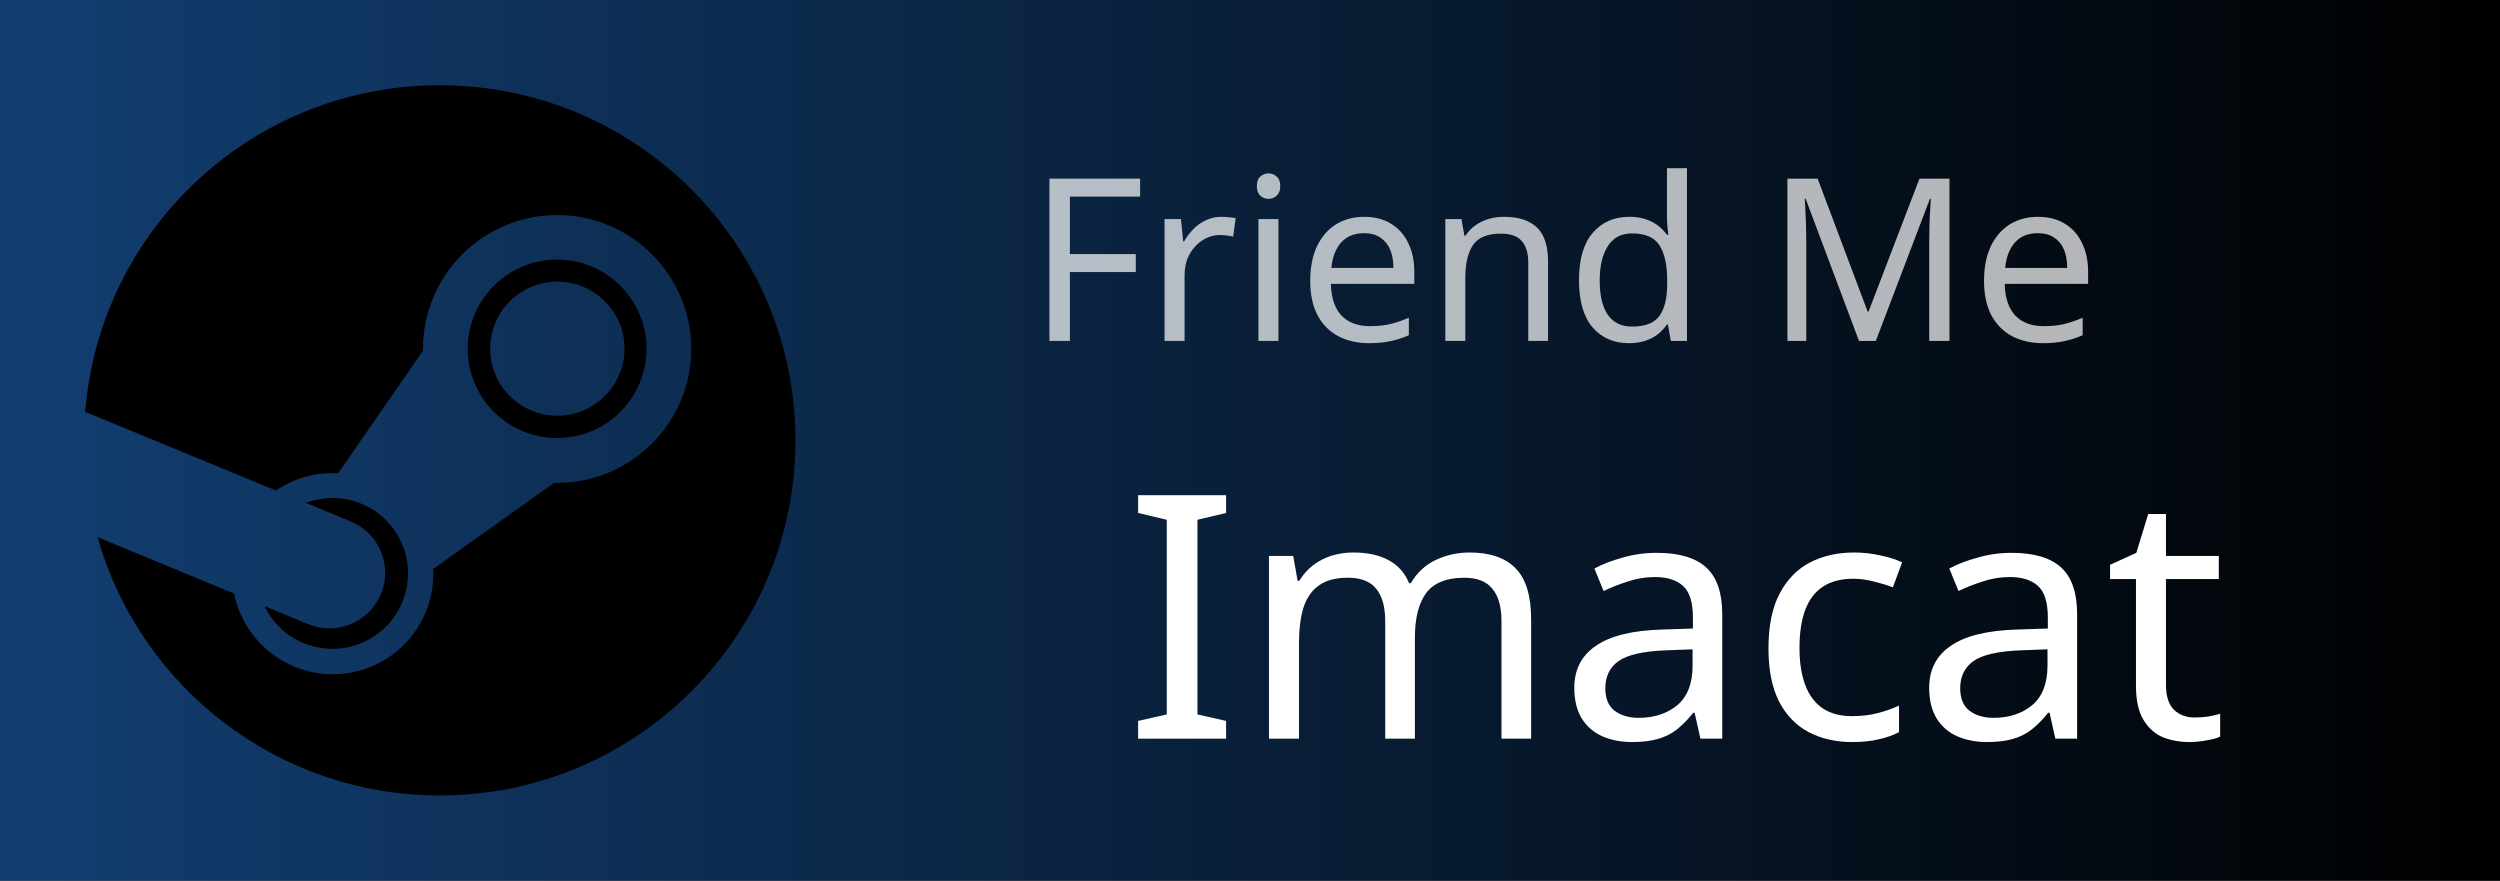
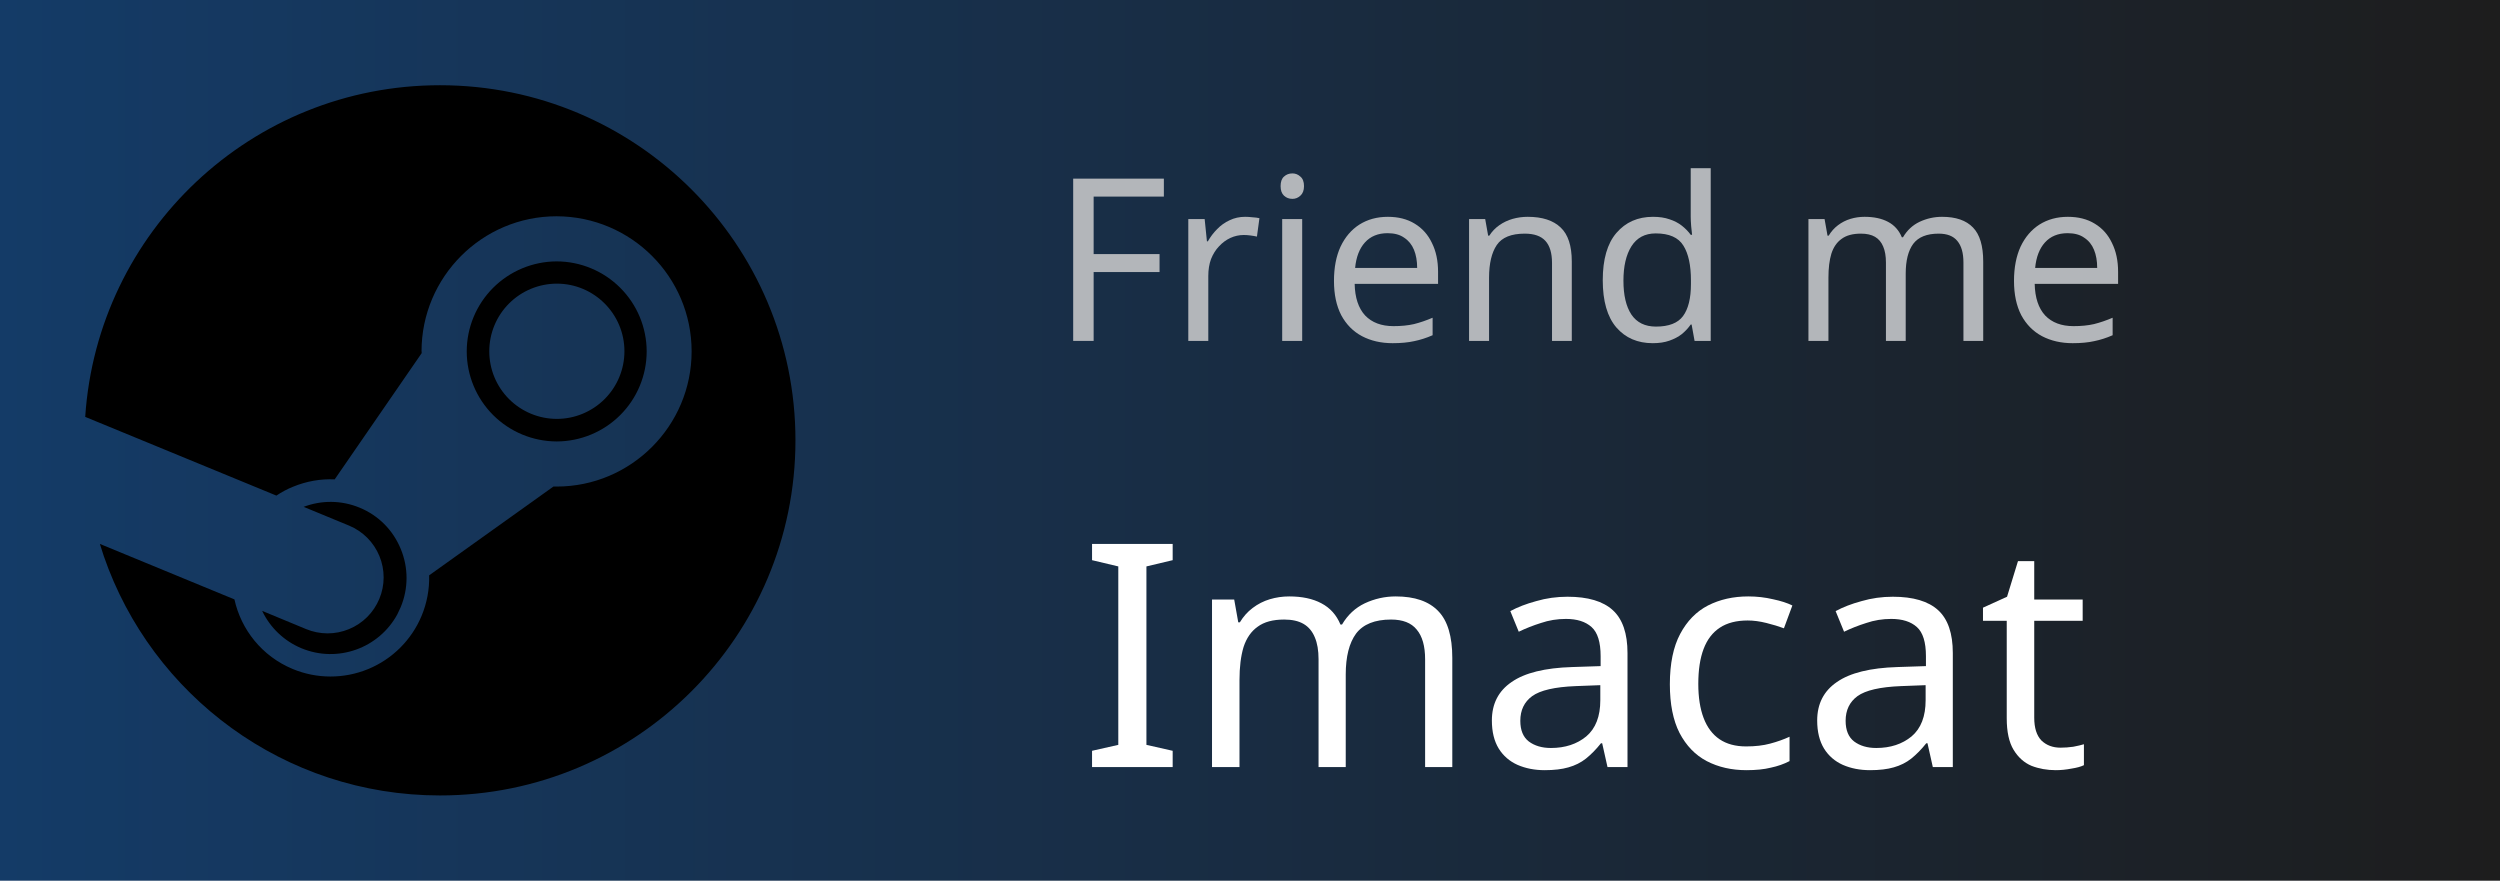
<svg xmlns="http://www.w3.org/2000/svg" width="88" height="31" viewBox="0 0 88 31" fill="none">
-   <rect width="88" height="31" fill="#1E1E1E" />
-   <path d="M0 0H88V31H0V0Z" fill="url(#paint0_linear_0_1)" />
-   <path d="M15.478 3C8.902 3 3.51 8.062 3 14.497L9.712 17.266C10.281 16.879 10.968 16.651 11.708 16.651C11.773 16.651 11.838 16.655 11.904 16.657L14.889 12.343V12.281C14.889 9.682 17.006 7.569 19.611 7.569C22.213 7.569 24.332 9.684 24.332 12.284C24.332 14.884 22.213 16.998 19.611 16.998H19.501L15.248 20.03C15.248 20.084 15.252 20.14 15.252 20.196C15.252 22.149 13.671 23.733 11.714 23.733C10.008 23.733 8.566 22.512 8.238 20.893L3.432 18.906C4.92 24.153 9.746 28 15.478 28C22.394 28 28 22.403 28 15.5C28 8.597 22.393 3 15.478 3ZM10.846 21.969L9.308 21.333C9.582 21.899 10.054 22.374 10.68 22.635C12.033 23.197 13.594 22.556 14.157 21.203C14.431 20.547 14.432 19.829 14.162 19.173C13.892 18.517 13.379 18.005 12.725 17.732C12.074 17.462 11.379 17.473 10.765 17.701L12.355 18.357C13.352 18.774 13.825 19.92 13.408 20.915C12.993 21.912 11.844 22.383 10.846 21.969ZM22.758 12.278C22.758 10.547 21.346 9.137 19.612 9.137C17.874 9.137 16.465 10.547 16.465 12.278C16.465 14.012 17.874 15.419 19.612 15.419C21.347 15.419 22.758 14.012 22.758 12.278ZM17.255 12.273C17.255 10.969 18.312 9.912 19.619 9.912C20.922 9.912 21.984 10.969 21.984 12.273C21.984 13.576 20.922 14.632 19.619 14.632C18.311 14.632 17.255 13.576 17.255 12.273Z" fill="black" />
-   <path d="M43.158 26H40.062V25.376L41.07 25.148V18.296L40.062 18.056V17.432H43.158V18.056L42.15 18.296V25.148L43.158 25.376V26Z" fill="white" />
-   <path d="M51.724 19.448C52.452 19.448 52.996 19.636 53.356 20.012C53.716 20.38 53.896 20.98 53.896 21.812V26H52.852V21.86C52.852 21.356 52.744 20.976 52.528 20.72C52.32 20.464 51.992 20.336 51.544 20.336C50.92 20.336 50.472 20.516 50.2 20.876C49.936 21.236 49.804 21.76 49.804 22.448V26H48.76V21.86C48.76 21.524 48.712 21.244 48.616 21.02C48.52 20.788 48.376 20.616 48.184 20.504C47.992 20.392 47.744 20.336 47.44 20.336C47.008 20.336 46.668 20.428 46.42 20.612C46.172 20.788 45.992 21.048 45.88 21.392C45.776 21.736 45.724 22.16 45.724 22.664V26H44.668V19.568H45.52L45.676 20.444H45.736C45.872 20.22 46.036 20.036 46.228 19.892C46.428 19.74 46.648 19.628 46.888 19.556C47.128 19.484 47.376 19.448 47.632 19.448C48.128 19.448 48.54 19.536 48.868 19.712C49.204 19.888 49.448 20.16 49.6 20.528H49.66C49.876 20.16 50.168 19.888 50.536 19.712C50.912 19.536 51.308 19.448 51.724 19.448Z" fill="white" />
-   <path d="M58.319 19.46C59.103 19.46 59.683 19.632 60.059 19.976C60.435 20.32 60.623 20.868 60.623 21.62V26H59.855L59.651 25.088H59.603C59.419 25.32 59.227 25.516 59.027 25.676C58.835 25.828 58.611 25.94 58.355 26.012C58.107 26.084 57.803 26.12 57.443 26.12C57.059 26.12 56.711 26.052 56.399 25.916C56.095 25.78 55.855 25.572 55.679 25.292C55.503 25.004 55.415 24.644 55.415 24.212C55.415 23.572 55.667 23.08 56.171 22.736C56.675 22.384 57.451 22.192 58.499 22.16L59.591 22.124V21.74C59.591 21.204 59.475 20.832 59.243 20.624C59.011 20.416 58.683 20.312 58.259 20.312C57.923 20.312 57.603 20.364 57.299 20.468C56.995 20.564 56.711 20.676 56.447 20.804L56.123 20.012C56.403 19.86 56.735 19.732 57.119 19.628C57.503 19.516 57.903 19.46 58.319 19.46ZM58.631 22.892C57.831 22.924 57.275 23.052 56.963 23.276C56.659 23.5 56.507 23.816 56.507 24.224C56.507 24.584 56.615 24.848 56.831 25.016C57.055 25.184 57.339 25.268 57.683 25.268C58.227 25.268 58.679 25.12 59.039 24.824C59.399 24.52 59.579 24.056 59.579 23.432V22.856L58.631 22.892Z" fill="white" />
-   <path d="M65.19 26.12C64.622 26.12 64.114 26.004 63.666 25.772C63.226 25.54 62.878 25.18 62.622 24.692C62.374 24.204 62.25 23.58 62.25 22.82C62.25 22.028 62.382 21.384 62.646 20.888C62.91 20.392 63.266 20.028 63.714 19.796C64.17 19.564 64.686 19.448 65.262 19.448C65.59 19.448 65.906 19.484 66.21 19.556C66.514 19.62 66.762 19.7 66.954 19.796L66.63 20.672C66.438 20.6 66.214 20.532 65.958 20.468C65.702 20.404 65.462 20.372 65.238 20.372C64.806 20.372 64.45 20.464 64.17 20.648C63.89 20.832 63.682 21.104 63.546 21.464C63.41 21.824 63.342 22.272 63.342 22.808C63.342 23.32 63.41 23.756 63.546 24.116C63.682 24.476 63.886 24.748 64.158 24.932C64.43 25.116 64.77 25.208 65.178 25.208C65.53 25.208 65.838 25.172 66.102 25.1C66.374 25.028 66.622 24.94 66.846 24.836V25.772C66.63 25.884 66.39 25.968 66.126 26.024C65.87 26.088 65.558 26.12 65.19 26.12Z" fill="white" />
-   <path d="M70.811 19.46C71.596 19.46 72.175 19.632 72.552 19.976C72.927 20.32 73.115 20.868 73.115 21.62V26H72.347L72.144 25.088H72.096C71.912 25.32 71.719 25.516 71.519 25.676C71.328 25.828 71.103 25.94 70.847 26.012C70.6 26.084 70.296 26.12 69.936 26.12C69.552 26.12 69.204 26.052 68.891 25.916C68.588 25.78 68.347 25.572 68.171 25.292C67.996 25.004 67.907 24.644 67.907 24.212C67.907 23.572 68.159 23.08 68.663 22.736C69.168 22.384 69.944 22.192 70.992 22.16L72.084 22.124V21.74C72.084 21.204 71.968 20.832 71.736 20.624C71.504 20.416 71.175 20.312 70.751 20.312C70.415 20.312 70.096 20.364 69.791 20.468C69.487 20.564 69.204 20.676 68.939 20.804L68.615 20.012C68.895 19.86 69.228 19.732 69.612 19.628C69.996 19.516 70.395 19.46 70.811 19.46ZM71.124 22.892C70.323 22.924 69.767 23.052 69.456 23.276C69.151 23.5 68.999 23.816 68.999 24.224C68.999 24.584 69.108 24.848 69.323 25.016C69.547 25.184 69.832 25.268 70.175 25.268C70.719 25.268 71.171 25.12 71.531 24.824C71.891 24.52 72.072 24.056 72.072 23.432V22.856L71.124 22.892Z" fill="white" />
-   <path d="M77.25 25.256C77.41 25.256 77.574 25.244 77.742 25.22C77.91 25.188 78.046 25.156 78.15 25.124V25.928C78.038 25.984 77.878 26.028 77.67 26.06C77.462 26.1 77.262 26.12 77.07 26.12C76.734 26.12 76.422 26.064 76.134 25.952C75.854 25.832 75.626 25.628 75.45 25.34C75.274 25.052 75.186 24.648 75.186 24.128V20.384H74.274V19.88L75.198 19.46L75.618 18.092H76.242V19.568H78.102V20.384H76.242V24.104C76.242 24.496 76.334 24.788 76.518 24.98C76.71 25.164 76.954 25.256 77.25 25.256Z" fill="white" />
-   <path d="M37.66 12H36.94V6.288H40.132V6.92H37.66V8.944H39.98V9.576H37.66V12Z" fill="white" fill-opacity="0.7" />
-   <path d="M42.992 7.632C43.072 7.632 43.158 7.637 43.248 7.648C43.344 7.653 43.427 7.664 43.496 7.68L43.408 8.328C43.339 8.312 43.262 8.299 43.176 8.288C43.096 8.277 43.019 8.272 42.944 8.272C42.779 8.272 42.622 8.307 42.472 8.376C42.323 8.445 42.19 8.544 42.072 8.672C41.955 8.795 41.862 8.944 41.792 9.12C41.728 9.296 41.697 9.493 41.697 9.712V12H40.992V7.712H41.569L41.648 8.496H41.681C41.771 8.336 41.88 8.192 42.008 8.064C42.136 7.931 42.283 7.827 42.449 7.752C42.614 7.672 42.795 7.632 42.992 7.632Z" fill="white" fill-opacity="0.7" />
-   <path d="M45.001 7.712V12H44.297V7.712H45.001ZM44.657 6.104C44.764 6.104 44.857 6.141 44.937 6.216C45.023 6.285 45.065 6.397 45.065 6.552C45.065 6.701 45.023 6.813 44.937 6.888C44.857 6.963 44.764 7 44.657 7C44.54 7 44.441 6.963 44.361 6.888C44.281 6.813 44.241 6.701 44.241 6.552C44.241 6.397 44.281 6.285 44.361 6.216C44.441 6.141 44.54 6.104 44.657 6.104Z" fill="white" fill-opacity="0.7" />
-   <path d="M48.016 7.632C48.384 7.632 48.698 7.712 48.96 7.872C49.226 8.032 49.429 8.259 49.568 8.552C49.712 8.84 49.784 9.179 49.784 9.568V9.992H46.848C46.858 10.477 46.981 10.848 47.216 11.104C47.456 11.355 47.789 11.48 48.216 11.48C48.488 11.48 48.728 11.456 48.936 11.408C49.149 11.355 49.368 11.28 49.592 11.184V11.8C49.373 11.896 49.157 11.965 48.944 12.008C48.73 12.056 48.477 12.08 48.184 12.08C47.778 12.08 47.418 11.997 47.104 11.832C46.794 11.667 46.552 11.421 46.376 11.096C46.205 10.765 46.12 10.363 46.12 9.888C46.12 9.419 46.197 9.016 46.352 8.68C46.512 8.344 46.733 8.085 47.016 7.904C47.304 7.723 47.637 7.632 48.016 7.632ZM48.008 8.208C47.672 8.208 47.405 8.317 47.208 8.536C47.016 8.749 46.901 9.048 46.864 9.432H49.048C49.048 9.187 49.01 8.973 48.936 8.792C48.861 8.611 48.746 8.469 48.592 8.368C48.442 8.261 48.248 8.208 48.008 8.208Z" fill="white" fill-opacity="0.7" />
-   <path d="M52.939 7.632C53.451 7.632 53.838 7.757 54.099 8.008C54.361 8.253 54.491 8.653 54.491 9.208V12H53.795V9.256C53.795 8.909 53.718 8.651 53.563 8.48C53.409 8.309 53.166 8.224 52.835 8.224C52.361 8.224 52.033 8.357 51.851 8.624C51.67 8.891 51.579 9.275 51.579 9.776V12H50.875V7.712H51.443L51.547 8.296H51.587C51.683 8.147 51.801 8.024 51.939 7.928C52.083 7.827 52.241 7.752 52.411 7.704C52.582 7.656 52.758 7.632 52.939 7.632Z" fill="white" fill-opacity="0.7" />
-   <path d="M57.341 12.08C56.807 12.08 56.381 11.896 56.061 11.528C55.741 11.155 55.581 10.6 55.581 9.864C55.581 9.128 55.741 8.573 56.061 8.2C56.386 7.821 56.815 7.632 57.349 7.632C57.573 7.632 57.767 7.661 57.933 7.72C58.098 7.773 58.242 7.848 58.365 7.944C58.487 8.04 58.591 8.147 58.677 8.264H58.725C58.719 8.195 58.709 8.093 58.693 7.96C58.682 7.821 58.677 7.712 58.677 7.632V5.92H59.381V12H58.813L58.709 11.424H58.677C58.591 11.547 58.487 11.659 58.365 11.76C58.242 11.856 58.095 11.933 57.925 11.992C57.759 12.051 57.565 12.08 57.341 12.08ZM57.453 11.496C57.906 11.496 58.223 11.373 58.405 11.128C58.591 10.877 58.685 10.501 58.685 10V9.872C58.685 9.339 58.597 8.931 58.421 8.648C58.245 8.36 57.919 8.216 57.445 8.216C57.066 8.216 56.781 8.368 56.589 8.672C56.402 8.971 56.309 9.373 56.309 9.88C56.309 10.392 56.402 10.789 56.589 11.072C56.781 11.355 57.069 11.496 57.453 11.496Z" fill="white" fill-opacity="0.7" />
-   <path d="M65.437 12L63.557 6.992H63.525C63.535 7.099 63.543 7.235 63.549 7.4C63.559 7.565 63.567 7.747 63.573 7.944C63.578 8.136 63.581 8.333 63.581 8.536V12H62.917V6.288H63.981L65.741 10.968H65.773L67.565 6.288H68.621V12H67.909V8.488C67.909 8.301 67.911 8.117 67.917 7.936C67.922 7.749 67.93 7.576 67.941 7.416C67.951 7.251 67.959 7.112 67.965 7H67.933L66.029 12H65.437Z" fill="white" fill-opacity="0.7" />
-   <path d="M71.734 7.632C72.102 7.632 72.417 7.712 72.678 7.872C72.945 8.032 73.148 8.259 73.286 8.552C73.43 8.84 73.502 9.179 73.502 9.568V9.992H70.566C70.577 10.477 70.7 10.848 70.934 11.104C71.174 11.355 71.508 11.48 71.934 11.48C72.206 11.48 72.446 11.456 72.654 11.408C72.868 11.355 73.086 11.28 73.31 11.184V11.8C73.092 11.896 72.876 11.965 72.662 12.008C72.449 12.056 72.196 12.08 71.902 12.08C71.497 12.08 71.137 11.997 70.822 11.832C70.513 11.667 70.27 11.421 70.094 11.096C69.924 10.765 69.838 10.363 69.838 9.888C69.838 9.419 69.916 9.016 70.07 8.68C70.23 8.344 70.452 8.085 70.734 7.904C71.022 7.723 71.356 7.632 71.734 7.632ZM71.726 8.208C71.39 8.208 71.124 8.317 70.926 8.536C70.734 8.749 70.62 9.048 70.582 9.432H72.766C72.766 9.187 72.729 8.973 72.654 8.792C72.58 8.611 72.465 8.469 72.31 8.368C72.161 8.261 71.966 8.208 71.726 8.208Z" fill="white" fill-opacity="0.7" />
+   <path d="M0 0H88V31H0V0Z" fill="url(#paint0_linear_41_35)" />
+   <path d="M38.496 12H37.776V6.288H40.968V6.92H38.496V8.944H40.816V9.576H38.496V12Z" fill="#B3B6BA" />
+   <path d="M43.828 7.632C43.908 7.632 43.994 7.637 44.084 7.648C44.18 7.653 44.263 7.664 44.332 7.68L44.244 8.328C44.175 8.312 44.098 8.299 44.012 8.288C43.932 8.277 43.855 8.272 43.78 8.272C43.615 8.272 43.458 8.307 43.308 8.376C43.159 8.445 43.026 8.544 42.908 8.672C42.791 8.795 42.698 8.944 42.628 9.12C42.564 9.296 42.532 9.493 42.532 9.712V12H41.828V7.712H42.404L42.484 8.496H42.516C42.607 8.336 42.716 8.192 42.844 8.064C42.972 7.931 43.119 7.827 43.284 7.752C43.45 7.672 43.631 7.632 43.828 7.632Z" fill="#B3B6BA" />
+   <path d="M45.837 7.712V12H45.133V7.712H45.837ZM45.493 6.104C45.6 6.104 45.693 6.141 45.773 6.216C45.858 6.285 45.901 6.397 45.901 6.552C45.901 6.701 45.858 6.813 45.773 6.888C45.693 6.963 45.6 7 45.493 7C45.376 7 45.277 6.963 45.197 6.888C45.117 6.813 45.077 6.701 45.077 6.552C45.077 6.397 45.117 6.285 45.197 6.216C45.277 6.141 45.376 6.104 45.493 6.104Z" fill="#B3B6BA" />
+   <path d="M48.852 7.632C49.22 7.632 49.534 7.712 49.796 7.872C50.062 8.032 50.265 8.259 50.404 8.552C50.548 8.84 50.62 9.179 50.62 9.568V9.992H47.684C47.694 10.477 47.817 10.848 48.052 11.104C48.292 11.355 48.625 11.48 49.052 11.48C49.324 11.48 49.564 11.456 49.772 11.408C49.985 11.355 50.204 11.28 50.428 11.184V11.8C50.209 11.896 49.993 11.965 49.78 12.008C49.566 12.056 49.313 12.08 49.02 12.08C48.614 12.08 48.254 11.997 47.94 11.832C47.63 11.667 47.388 11.421 47.212 11.096C47.041 10.765 46.956 10.363 46.956 9.888C46.956 9.419 47.033 9.016 47.188 8.68C47.348 8.344 47.569 8.085 47.852 7.904C48.14 7.723 48.473 7.632 48.852 7.632ZM48.844 8.208C48.508 8.208 48.241 8.317 48.044 8.536C47.852 8.749 47.737 9.048 47.7 9.432H49.884C49.884 9.187 49.846 8.973 49.772 8.792C49.697 8.611 49.582 8.469 49.428 8.368C49.278 8.261 49.084 8.208 48.844 8.208Z" fill="#B3B6BA" />
+   <path d="M53.775 7.632C54.287 7.632 54.674 7.757 54.935 8.008C55.197 8.253 55.327 8.653 55.327 9.208V12H54.631V9.256C54.631 8.909 54.554 8.651 54.399 8.48C54.245 8.309 54.002 8.224 53.671 8.224C53.197 8.224 52.869 8.357 52.687 8.624C52.506 8.891 52.415 9.275 52.415 9.776V12H51.711V7.712H52.279L52.383 8.296H52.423C52.519 8.147 52.637 8.024 52.775 7.928C52.919 7.827 53.077 7.752 53.247 7.704C53.418 7.656 53.594 7.632 53.775 7.632Z" fill="#B3B6BA" />
+   <path d="M58.177 12.08C57.643 12.08 57.217 11.896 56.897 11.528C56.577 11.155 56.417 10.6 56.417 9.864C56.417 9.128 56.577 8.573 56.897 8.2C57.222 7.821 57.651 7.632 58.185 7.632C58.409 7.632 58.603 7.661 58.769 7.72C58.934 7.773 59.078 7.848 59.201 7.944C59.323 8.04 59.427 8.147 59.513 8.264H59.561C59.555 8.195 59.545 8.093 59.529 7.96C59.518 7.821 59.513 7.712 59.513 7.632V5.92H60.217V12H59.649L59.545 11.424H59.513C59.427 11.547 59.323 11.659 59.201 11.76C59.078 11.856 58.931 11.933 58.761 11.992C58.595 12.051 58.401 12.08 58.177 12.08ZM58.289 11.496C58.742 11.496 59.059 11.373 59.241 11.128C59.427 10.877 59.521 10.501 59.521 10V9.872C59.521 9.339 59.433 8.931 59.257 8.648C59.081 8.36 58.755 8.216 58.281 8.216C57.902 8.216 57.617 8.368 57.425 8.672C57.238 8.971 57.145 9.373 57.145 9.88C57.145 10.392 57.238 10.789 57.425 11.072C57.617 11.355 57.905 11.496 58.289 11.496Z" fill="#B3B6BA" />
+   <path d="M68.361 7.632C68.846 7.632 69.209 7.757 69.449 8.008C69.689 8.253 69.809 8.653 69.809 9.208V12H69.113V9.24C69.113 8.904 69.041 8.651 68.897 8.48C68.758 8.309 68.539 8.224 68.241 8.224C67.825 8.224 67.526 8.344 67.345 8.584C67.169 8.824 67.081 9.173 67.081 9.632V12H66.385V9.24C66.385 9.016 66.353 8.829 66.289 8.68C66.225 8.525 66.129 8.411 66.001 8.336C65.873 8.261 65.707 8.224 65.505 8.224C65.217 8.224 64.99 8.285 64.825 8.408C64.659 8.525 64.539 8.699 64.465 8.928C64.395 9.157 64.361 9.44 64.361 9.776V12H63.657V7.712H64.225L64.329 8.296H64.369C64.459 8.147 64.569 8.024 64.697 7.928C64.83 7.827 64.977 7.752 65.137 7.704C65.297 7.656 65.462 7.632 65.633 7.632C65.963 7.632 66.238 7.691 66.457 7.808C66.681 7.925 66.843 8.107 66.945 8.352H66.985C67.129 8.107 67.323 7.925 67.569 7.808C67.819 7.691 68.083 7.632 68.361 7.632Z" fill="#B3B6BA" />
+   <path d="M72.789 7.632C73.157 7.632 73.472 7.712 73.733 7.872C74 8.032 74.203 8.259 74.341 8.552C74.485 8.84 74.557 9.179 74.557 9.568V9.992H71.621C71.632 10.477 71.754 10.848 71.989 11.104C72.229 11.355 72.562 11.48 72.989 11.48C73.261 11.48 73.501 11.456 73.709 11.408C73.922 11.355 74.141 11.28 74.365 11.184V11.8C74.147 11.896 73.93 11.965 73.717 12.008C73.504 12.056 73.251 12.08 72.957 12.08C72.552 12.08 72.192 11.997 71.877 11.832C71.568 11.667 71.325 11.421 71.149 11.096C70.978 10.765 70.893 10.363 70.893 9.888C70.893 9.419 70.971 9.016 71.125 8.68C71.285 8.344 71.507 8.085 71.789 7.904C72.077 7.723 72.41 7.632 72.789 7.632ZM72.781 8.208C72.445 8.208 72.178 8.317 71.981 8.536C71.789 8.749 71.674 9.048 71.637 9.432H73.821C73.821 9.187 73.784 8.973 73.709 8.792C73.635 8.611 73.52 8.469 73.365 8.368C73.216 8.261 73.021 8.208 72.781 8.208Z" fill="#B3B6BA" />
+   <path d="M41.278 27H38.44V26.428L39.364 26.219V19.938L38.44 19.718V19.146H41.278V19.718L40.354 19.938V26.219L41.278 26.428V27Z" fill="white" />
+   <path d="M49.13 20.994C49.798 20.994 50.297 21.166 50.627 21.511C50.956 21.848 51.121 22.398 51.121 23.161V27H50.164V23.205C50.164 22.743 50.066 22.395 49.867 22.16C49.677 21.925 49.376 21.808 48.965 21.808C48.394 21.808 47.983 21.973 47.733 22.303C47.492 22.633 47.37 23.113 47.37 23.744V27H46.413V23.205C46.413 22.897 46.37 22.64 46.282 22.435C46.194 22.222 46.062 22.065 45.886 21.962C45.709 21.859 45.482 21.808 45.203 21.808C44.807 21.808 44.496 21.892 44.269 22.061C44.041 22.222 43.876 22.461 43.773 22.776C43.678 23.091 43.63 23.48 43.63 23.942V27H42.663V21.104H43.444L43.587 21.907H43.642C43.766 21.702 43.916 21.533 44.093 21.401C44.276 21.262 44.477 21.159 44.697 21.093C44.917 21.027 45.145 20.994 45.38 20.994C45.834 20.994 46.212 21.075 46.513 21.236C46.821 21.397 47.044 21.647 47.184 21.984H47.239C47.437 21.647 47.704 21.397 48.041 21.236C48.386 21.075 48.749 20.994 49.13 20.994Z" fill="white" />
+   <path d="M55.176 21.005C55.895 21.005 56.426 21.163 56.771 21.478C57.115 21.793 57.288 22.296 57.288 22.985V27H56.584L56.397 26.164H56.353C56.184 26.377 56.008 26.556 55.825 26.703C55.649 26.842 55.444 26.945 55.209 27.011C54.981 27.077 54.703 27.11 54.373 27.11C54.021 27.11 53.702 27.048 53.416 26.923C53.137 26.798 52.917 26.608 52.756 26.351C52.594 26.087 52.514 25.757 52.514 25.361C52.514 24.774 52.745 24.323 53.207 24.008C53.669 23.685 54.38 23.509 55.341 23.48L56.342 23.447V23.095C56.342 22.604 56.236 22.263 56.023 22.072C55.81 21.881 55.51 21.786 55.121 21.786C54.813 21.786 54.52 21.834 54.241 21.929C53.962 22.017 53.702 22.12 53.46 22.237L53.163 21.511C53.419 21.372 53.724 21.254 54.076 21.159C54.428 21.056 54.794 21.005 55.176 21.005ZM55.462 24.151C54.728 24.18 54.219 24.298 53.933 24.503C53.654 24.708 53.515 24.998 53.515 25.372C53.515 25.702 53.614 25.944 53.812 26.098C54.017 26.252 54.278 26.329 54.593 26.329C55.092 26.329 55.506 26.193 55.836 25.922C56.166 25.643 56.331 25.218 56.331 24.646V24.118L55.462 24.151Z" fill="white" />
+   <path d="M61.474 27.11C60.953 27.11 60.487 27.004 60.077 26.791C59.673 26.578 59.355 26.248 59.12 25.801C58.892 25.354 58.779 24.782 58.779 24.085C58.779 23.359 58.9 22.769 59.142 22.314C59.384 21.859 59.71 21.526 60.121 21.313C60.539 21.1 61.012 20.994 61.54 20.994C61.84 20.994 62.13 21.027 62.409 21.093C62.688 21.152 62.915 21.225 63.091 21.313L62.794 22.116C62.618 22.05 62.413 21.988 62.178 21.929C61.943 21.87 61.723 21.841 61.518 21.841C61.122 21.841 60.795 21.925 60.539 22.094C60.282 22.263 60.092 22.512 59.967 22.842C59.842 23.172 59.78 23.583 59.78 24.074C59.78 24.543 59.842 24.943 59.967 25.273C60.092 25.603 60.279 25.852 60.528 26.021C60.777 26.19 61.089 26.274 61.463 26.274C61.785 26.274 62.068 26.241 62.31 26.175C62.559 26.109 62.786 26.028 62.992 25.933V26.791C62.794 26.894 62.574 26.971 62.332 27.022C62.097 27.081 61.811 27.11 61.474 27.11Z" fill="white" />
+   <path d="M66.627 21.005C67.346 21.005 67.877 21.163 68.222 21.478C68.567 21.793 68.739 22.296 68.739 22.985V27H68.035L67.848 26.164H67.804C67.635 26.377 67.459 26.556 67.276 26.703C67.1 26.842 66.895 26.945 66.66 27.011C66.433 27.077 66.154 27.11 65.824 27.11C65.472 27.11 65.153 27.048 64.867 26.923C64.588 26.798 64.368 26.608 64.207 26.351C64.046 26.087 63.965 25.757 63.965 25.361C63.965 24.774 64.196 24.323 64.658 24.008C65.12 23.685 65.831 23.509 66.792 23.48L67.793 23.447V23.095C67.793 22.604 67.687 22.263 67.474 22.072C67.261 21.881 66.961 21.786 66.572 21.786C66.264 21.786 65.971 21.834 65.692 21.929C65.413 22.017 65.153 22.12 64.911 22.237L64.614 21.511C64.871 21.372 65.175 21.254 65.527 21.159C65.879 21.056 66.246 21.005 66.627 21.005ZM66.913 24.151C66.18 24.18 65.67 24.298 65.384 24.503C65.105 24.708 64.966 24.998 64.966 25.372C64.966 25.702 65.065 25.944 65.263 26.098C65.468 26.252 65.729 26.329 66.044 26.329C66.543 26.329 66.957 26.193 67.287 25.922C67.617 25.643 67.782 25.218 67.782 24.646V24.118L66.913 24.151Z" fill="white" />
+   <path d="M72.529 26.318C72.676 26.318 72.826 26.307 72.98 26.285C73.134 26.256 73.259 26.226 73.354 26.197V26.934C73.251 26.985 73.105 27.026 72.914 27.055C72.723 27.092 72.54 27.11 72.364 27.11C72.056 27.11 71.77 27.059 71.506 26.956C71.249 26.846 71.04 26.659 70.879 26.395C70.718 26.131 70.637 25.761 70.637 25.284V21.852H69.801V21.39L70.648 21.005L71.033 19.751H71.605V21.104H73.31V21.852H71.605V25.262C71.605 25.621 71.689 25.889 71.858 26.065C72.034 26.234 72.258 26.318 72.529 26.318Z" fill="white" />
+   <path d="M15.486 3C22.397 3 28 8.596 28 15.5C28 22.404 22.397 28 15.486 28C10.004 28 5.345 24.476 3.653 19.573L3.516 19.146L8.252 21.099C8.487 22.164 9.222 23.099 10.302 23.548C11.151 23.901 12.106 23.902 12.957 23.552C13.808 23.202 14.485 22.529 14.839 21.681C15.028 21.229 15.119 20.741 15.106 20.252L19.483 17.125L19.591 17.127C22.213 17.127 24.345 14.992 24.345 12.369C24.345 9.746 22.217 7.619 19.591 7.613C16.97 7.613 14.838 9.747 14.838 12.369H14.842L14.843 12.431L11.781 16.874C11.285 16.851 10.788 16.939 10.315 17.133C10.11 17.216 9.913 17.321 9.729 17.445L3.006 14.677L3.005 14.68C3.003 14.677 3.002 14.673 3 14.67C3.429 8.154 8.855 3 15.486 3Z" fill="url(#paint1_linear_41_35)" />
+   <path d="M10.688 17.841C11.305 17.607 12.006 17.599 12.662 17.871C13.327 18.146 13.835 18.663 14.107 19.324C14.38 19.985 14.378 20.715 14.104 21.373L13.988 21.621C13.342 22.816 11.884 23.349 10.605 22.816C10 22.562 9.51 22.095 9.228 21.503L10.775 22.144C11.014 22.243 11.271 22.294 11.529 22.295C11.788 22.295 12.045 22.244 12.284 22.145C12.523 22.047 12.741 21.902 12.924 21.72C13.107 21.537 13.253 21.32 13.352 21.081C13.554 20.599 13.555 20.056 13.355 19.572C13.156 19.089 12.774 18.704 12.291 18.503L10.688 17.841Z" fill="url(#paint2_linear_41_35)" />
+   <path fill-rule="evenodd" clip-rule="evenodd" d="M19.596 9.201C20.436 9.203 21.24 9.538 21.834 10.132C22.428 10.726 22.762 11.531 22.763 12.37C22.762 13.209 22.429 14.014 21.835 14.608C21.241 15.202 20.436 15.537 19.596 15.539C18.756 15.537 17.95 15.202 17.356 14.608C16.763 14.014 16.43 13.209 16.429 12.37C16.43 11.531 16.763 10.727 17.356 10.133C17.95 9.539 18.756 9.203 19.596 9.201ZM19.6 9.984C18.969 9.986 18.364 10.236 17.918 10.683C17.472 11.129 17.222 11.735 17.223 12.365C17.222 12.996 17.472 13.601 17.918 14.047C18.364 14.493 18.969 14.744 19.6 14.745C20.231 14.745 20.837 14.493 21.283 14.047C21.729 13.601 21.98 12.996 21.98 12.365C21.98 11.051 20.912 9.984 19.6 9.984Z" fill="url(#paint3_linear_41_35)" />
  <defs>
-     <linearGradient id="paint0_linear_0_1" x1="0" y1="15.5" x2="88" y2="15.5" gradientUnits="userSpaceOnUse">
-       <stop stop-color="#123E71" />
+     <linearGradient id="paint0_linear_41_35" x1="0" y1="15.5" x2="88" y2="15.5" gradientUnits="userSpaceOnUse">
+       <stop stop-color="#143B67" />
+       <stop offset="1" stop-color="#1D1D1D" />
+     </linearGradient>
+     <linearGradient id="paint1_linear_41_35" x1="15.5" y1="3" x2="15.5" y2="28" gradientUnits="userSpaceOnUse">
+       <stop offset="1" />
+     </linearGradient>
+     <linearGradient id="paint2_linear_41_35" x1="15.5" y1="3" x2="15.5" y2="28" gradientUnits="userSpaceOnUse">
+       <stop offset="1" />
+     </linearGradient>
+     <linearGradient id="paint3_linear_41_35" x1="15.5" y1="3" x2="15.5" y2="28" gradientUnits="userSpaceOnUse">
      <stop offset="1" />
    </linearGradient>
  </defs>
</svg>
